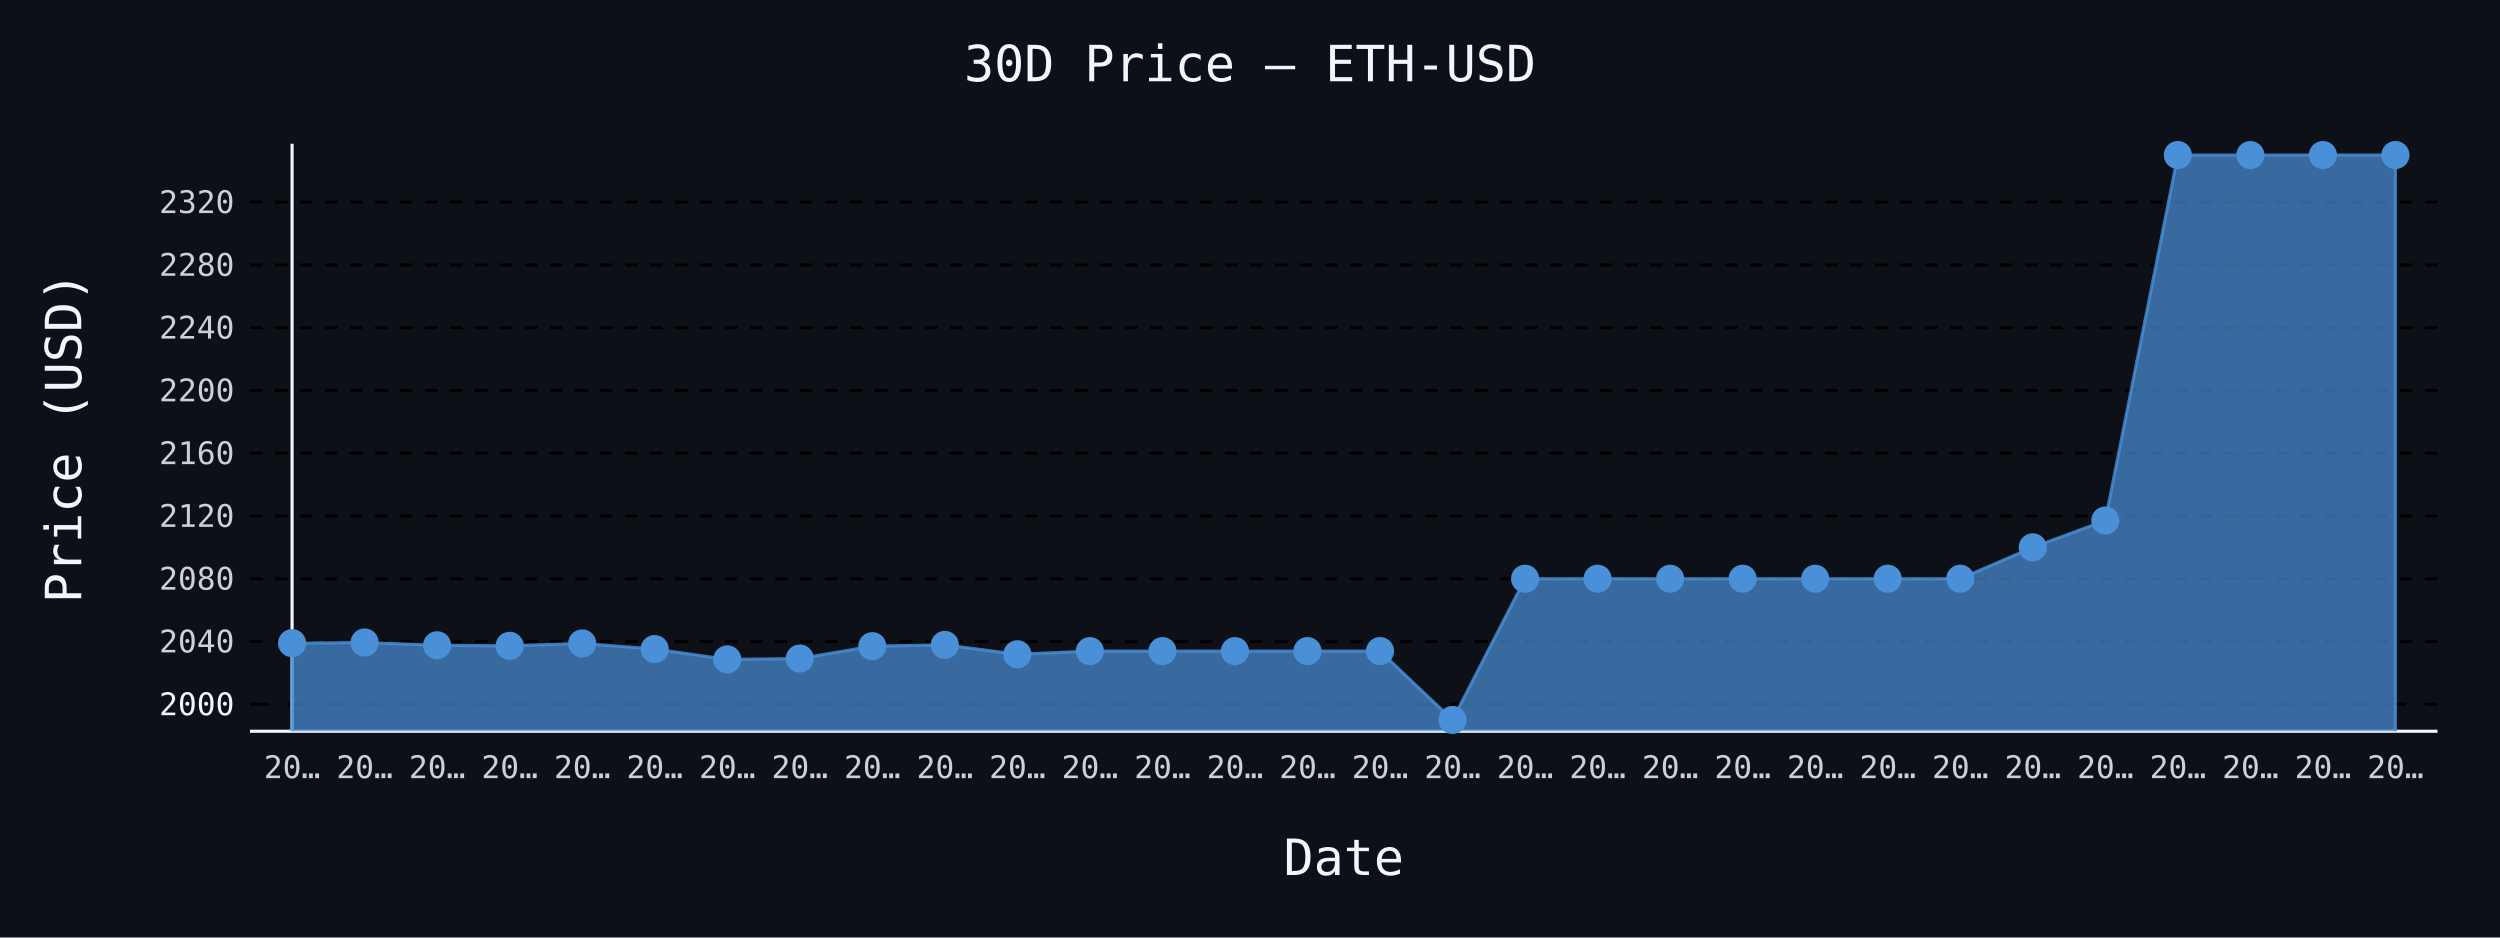
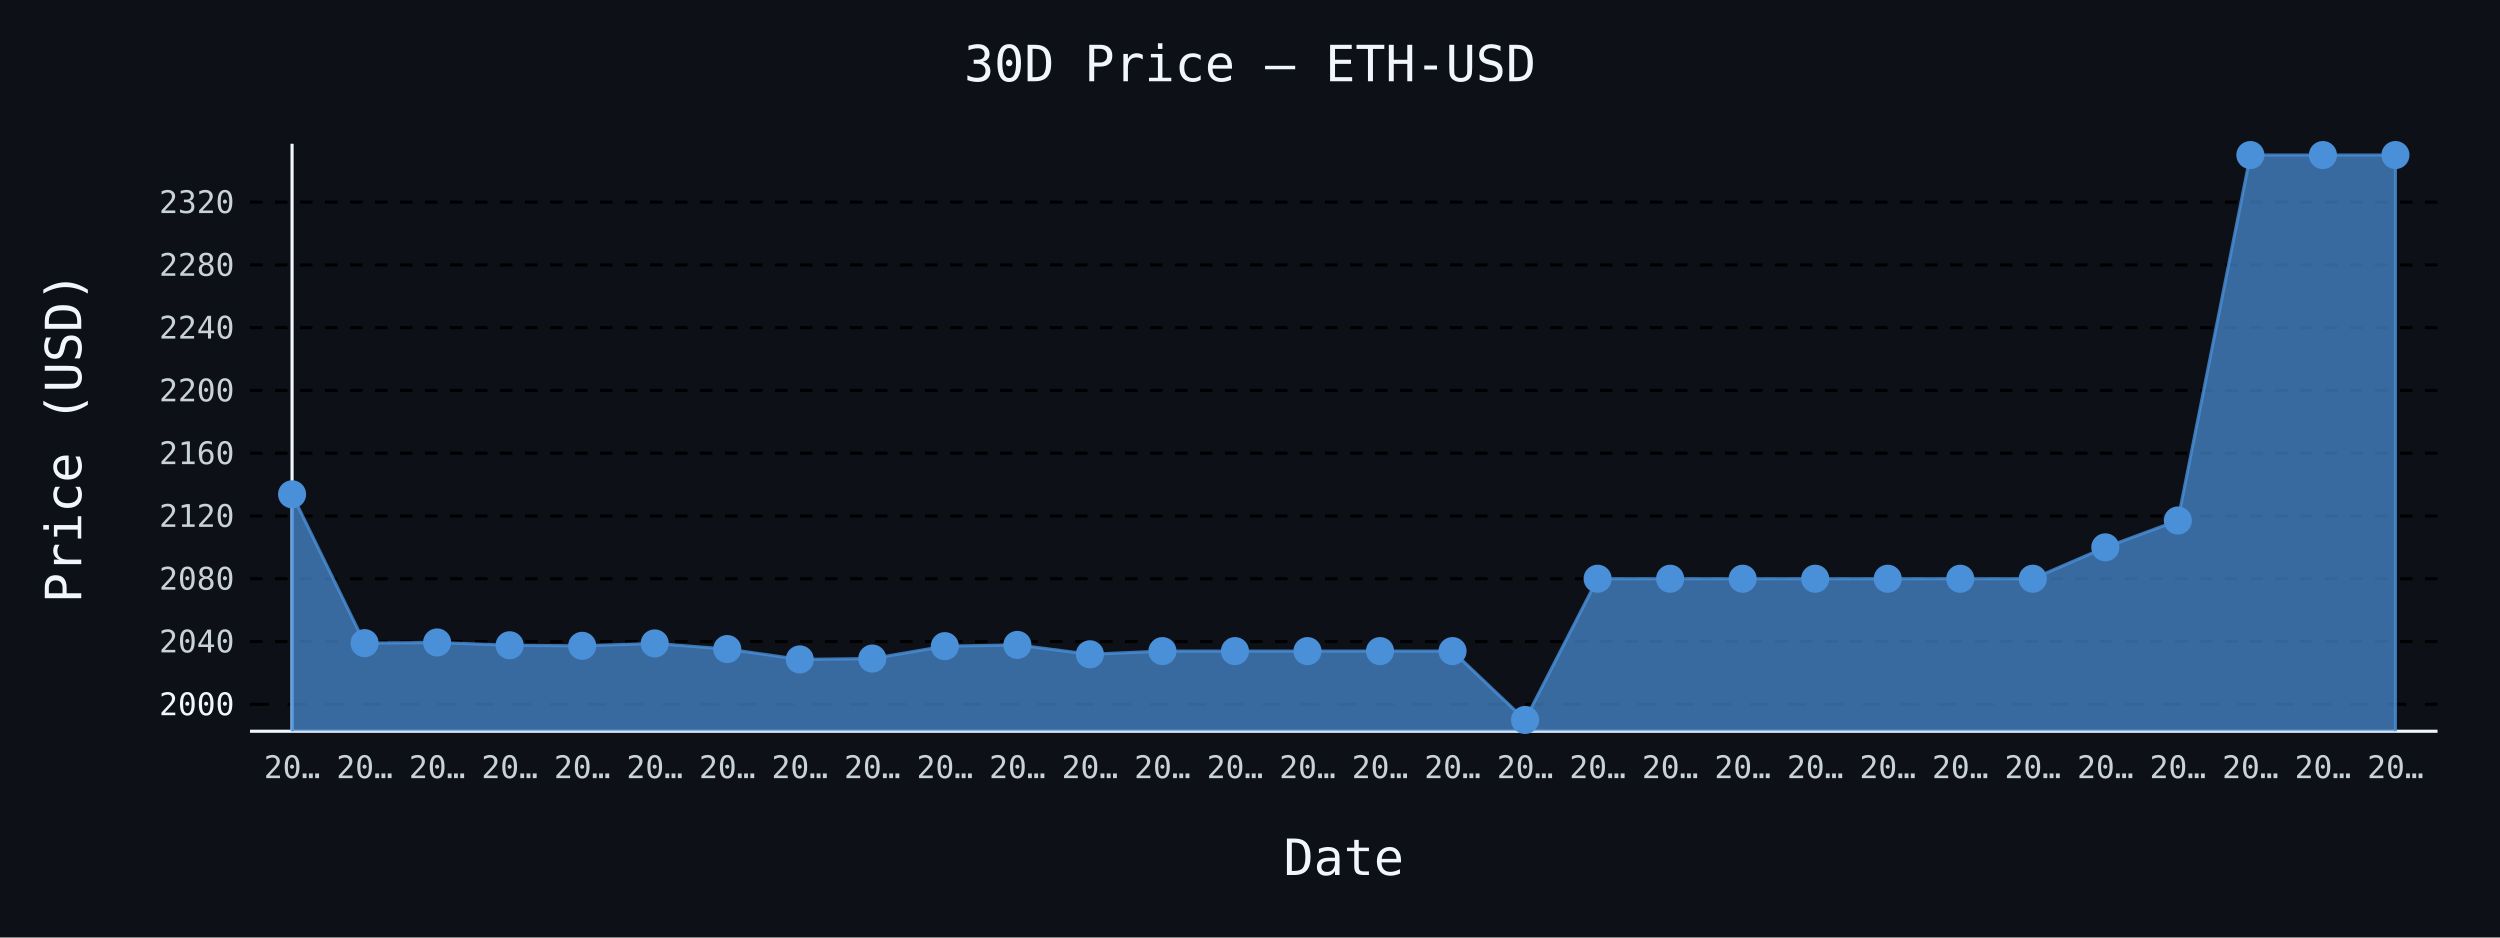
- <svg xmlns="http://www.w3.org/2000/svg" id="chart-d816f887-f53a-47d2-b5af-436ec0238a19" class="pygal-chart" viewBox="0 0 800 300">
+ <svg xmlns="http://www.w3.org/2000/svg" id="chart-9aeed5f8-e49f-45d3-b283-942d458c8b75" class="pygal-chart" viewBox="0 0 800 300">
  <defs>
-     <style type="text/css">#chart-d816f887-f53a-47d2-b5af-436ec0238a19{-webkit-user-select:none;-webkit-font-smoothing:antialiased;font-family:monospace}#chart-d816f887-f53a-47d2-b5af-436ec0238a19 .title{font-family:monospace;font-size:16px}#chart-d816f887-f53a-47d2-b5af-436ec0238a19 .legends .legend text{font-family:monospace;font-size:14px}#chart-d816f887-f53a-47d2-b5af-436ec0238a19 .axis text{font-family:monospace;font-size:10px}#chart-d816f887-f53a-47d2-b5af-436ec0238a19 .axis text.major{font-family:monospace;font-size:10px}#chart-d816f887-f53a-47d2-b5af-436ec0238a19 .text-overlay text.value{font-family:monospace;font-size:16px}#chart-d816f887-f53a-47d2-b5af-436ec0238a19 .text-overlay text.label{font-family:monospace;font-size:10px}#chart-d816f887-f53a-47d2-b5af-436ec0238a19 .tooltip{font-family:monospace;font-size:14px}#chart-d816f887-f53a-47d2-b5af-436ec0238a19 text.no_data{font-family:monospace;font-size:64px}
- #chart-d816f887-f53a-47d2-b5af-436ec0238a19{background-color:#0d1117}#chart-d816f887-f53a-47d2-b5af-436ec0238a19 path,#chart-d816f887-f53a-47d2-b5af-436ec0238a19 line,#chart-d816f887-f53a-47d2-b5af-436ec0238a19 rect,#chart-d816f887-f53a-47d2-b5af-436ec0238a19 circle{-webkit-transition:150ms;-moz-transition:150ms;transition:150ms}#chart-d816f887-f53a-47d2-b5af-436ec0238a19 .graph &gt; .background{fill:#0d1117}#chart-d816f887-f53a-47d2-b5af-436ec0238a19 .plot &gt; .background{fill:#0d1117}#chart-d816f887-f53a-47d2-b5af-436ec0238a19 .graph{fill:#c9d1d9}#chart-d816f887-f53a-47d2-b5af-436ec0238a19 text.no_data{fill:#f0f6fc}#chart-d816f887-f53a-47d2-b5af-436ec0238a19 .title{fill:#f0f6fc}#chart-d816f887-f53a-47d2-b5af-436ec0238a19 .legends .legend text{fill:#c9d1d9}#chart-d816f887-f53a-47d2-b5af-436ec0238a19 .legends .legend:hover text{fill:#f0f6fc}#chart-d816f887-f53a-47d2-b5af-436ec0238a19 .axis .line{stroke:#f0f6fc}#chart-d816f887-f53a-47d2-b5af-436ec0238a19 .axis .guide.line{stroke:#8b949e}#chart-d816f887-f53a-47d2-b5af-436ec0238a19 .axis .major.line{stroke:#c9d1d9}#chart-d816f887-f53a-47d2-b5af-436ec0238a19 .axis text.major{fill:#f0f6fc}#chart-d816f887-f53a-47d2-b5af-436ec0238a19 .axis.y .guides:hover .guide.line,#chart-d816f887-f53a-47d2-b5af-436ec0238a19 .line-graph .axis.x .guides:hover .guide.line,#chart-d816f887-f53a-47d2-b5af-436ec0238a19 .stackedline-graph .axis.x .guides:hover .guide.line,#chart-d816f887-f53a-47d2-b5af-436ec0238a19 .xy-graph .axis.x .guides:hover .guide.line{stroke:#f0f6fc}#chart-d816f887-f53a-47d2-b5af-436ec0238a19 .axis .guides:hover text{fill:#f0f6fc}#chart-d816f887-f53a-47d2-b5af-436ec0238a19 .reactive{fill-opacity:.7;stroke-opacity:.8;stroke-width:1}#chart-d816f887-f53a-47d2-b5af-436ec0238a19 .ci{stroke:#c9d1d9}#chart-d816f887-f53a-47d2-b5af-436ec0238a19 .reactive.active,#chart-d816f887-f53a-47d2-b5af-436ec0238a19 .active .reactive{fill-opacity:.8;stroke-opacity:.9;stroke-width:4}#chart-d816f887-f53a-47d2-b5af-436ec0238a19 .ci .reactive.active{stroke-width:1.5}#chart-d816f887-f53a-47d2-b5af-436ec0238a19 .series text{fill:#f0f6fc}#chart-d816f887-f53a-47d2-b5af-436ec0238a19 .tooltip rect{fill:#0d1117;stroke:#f0f6fc;-webkit-transition:opacity 150ms;-moz-transition:opacity 150ms;transition:opacity 150ms}#chart-d816f887-f53a-47d2-b5af-436ec0238a19 .tooltip .label{fill:#c9d1d9}#chart-d816f887-f53a-47d2-b5af-436ec0238a19 .tooltip .label{fill:#c9d1d9}#chart-d816f887-f53a-47d2-b5af-436ec0238a19 .tooltip .legend{font-size:.8em;fill:#8b949e}#chart-d816f887-f53a-47d2-b5af-436ec0238a19 .tooltip .x_label{font-size:.6em;fill:#f0f6fc}#chart-d816f887-f53a-47d2-b5af-436ec0238a19 .tooltip .xlink{font-size:.5em;text-decoration:underline}#chart-d816f887-f53a-47d2-b5af-436ec0238a19 .tooltip .value{font-size:1.5em}#chart-d816f887-f53a-47d2-b5af-436ec0238a19 .bound{font-size:.5em}#chart-d816f887-f53a-47d2-b5af-436ec0238a19 .max-value{font-size:.75em;fill:#8b949e}#chart-d816f887-f53a-47d2-b5af-436ec0238a19 .map-element{fill:#0d1117;stroke:#8b949e !important}#chart-d816f887-f53a-47d2-b5af-436ec0238a19 .map-element .reactive{fill-opacity:inherit;stroke-opacity:inherit}#chart-d816f887-f53a-47d2-b5af-436ec0238a19 .color-0,#chart-d816f887-f53a-47d2-b5af-436ec0238a19 .color-0 a:visited{stroke:#4a90d9;fill:#4a90d9}#chart-d816f887-f53a-47d2-b5af-436ec0238a19 .text-overlay .color-0 text{fill:black}
- #chart-d816f887-f53a-47d2-b5af-436ec0238a19 text.no_data{text-anchor:middle}#chart-d816f887-f53a-47d2-b5af-436ec0238a19 .guide.line{fill:none}#chart-d816f887-f53a-47d2-b5af-436ec0238a19 .centered{text-anchor:middle}#chart-d816f887-f53a-47d2-b5af-436ec0238a19 .title{text-anchor:middle}#chart-d816f887-f53a-47d2-b5af-436ec0238a19 .legends .legend text{fill-opacity:1}#chart-d816f887-f53a-47d2-b5af-436ec0238a19 .axis.x text{text-anchor:middle}#chart-d816f887-f53a-47d2-b5af-436ec0238a19 .axis.x:not(.web) text[transform]{text-anchor:start}#chart-d816f887-f53a-47d2-b5af-436ec0238a19 .axis.x:not(.web) text[transform].backwards{text-anchor:end}#chart-d816f887-f53a-47d2-b5af-436ec0238a19 .axis.y text{text-anchor:end}#chart-d816f887-f53a-47d2-b5af-436ec0238a19 .axis.y text[transform].backwards{text-anchor:start}#chart-d816f887-f53a-47d2-b5af-436ec0238a19 .axis.y2 text{text-anchor:start}#chart-d816f887-f53a-47d2-b5af-436ec0238a19 .axis.y2 text[transform].backwards{text-anchor:end}#chart-d816f887-f53a-47d2-b5af-436ec0238a19 .axis .guide.line{stroke-dasharray:4,4;stroke:black}#chart-d816f887-f53a-47d2-b5af-436ec0238a19 .axis .major.guide.line{stroke-dasharray:6,6;stroke:black}#chart-d816f887-f53a-47d2-b5af-436ec0238a19 .horizontal .axis.y .guide.line,#chart-d816f887-f53a-47d2-b5af-436ec0238a19 .horizontal .axis.y2 .guide.line,#chart-d816f887-f53a-47d2-b5af-436ec0238a19 .vertical .axis.x .guide.line{opacity:0}#chart-d816f887-f53a-47d2-b5af-436ec0238a19 .horizontal .axis.always_show .guide.line,#chart-d816f887-f53a-47d2-b5af-436ec0238a19 .vertical .axis.always_show .guide.line{opacity:1 !important}#chart-d816f887-f53a-47d2-b5af-436ec0238a19 .axis.y .guides:hover .guide.line,#chart-d816f887-f53a-47d2-b5af-436ec0238a19 .axis.y2 .guides:hover .guide.line,#chart-d816f887-f53a-47d2-b5af-436ec0238a19 .axis.x .guides:hover .guide.line{opacity:1}#chart-d816f887-f53a-47d2-b5af-436ec0238a19 .axis .guides:hover text{opacity:1}#chart-d816f887-f53a-47d2-b5af-436ec0238a19 .nofill{fill:none}#chart-d816f887-f53a-47d2-b5af-436ec0238a19 .subtle-fill{fill-opacity:.2}#chart-d816f887-f53a-47d2-b5af-436ec0238a19 .dot{stroke-width:1px;fill-opacity:1;stroke-opacity:1}#chart-d816f887-f53a-47d2-b5af-436ec0238a19 .dot.active{stroke-width:5px}#chart-d816f887-f53a-47d2-b5af-436ec0238a19 .dot.negative{fill:transparent}#chart-d816f887-f53a-47d2-b5af-436ec0238a19 text,#chart-d816f887-f53a-47d2-b5af-436ec0238a19 tspan{stroke:none !important}#chart-d816f887-f53a-47d2-b5af-436ec0238a19 .series text.active{opacity:1}#chart-d816f887-f53a-47d2-b5af-436ec0238a19 .tooltip rect{fill-opacity:.95;stroke-width:.5}#chart-d816f887-f53a-47d2-b5af-436ec0238a19 .tooltip text{fill-opacity:1}#chart-d816f887-f53a-47d2-b5af-436ec0238a19 .showable{visibility:hidden}#chart-d816f887-f53a-47d2-b5af-436ec0238a19 .showable.shown{visibility:visible}#chart-d816f887-f53a-47d2-b5af-436ec0238a19 .gauge-background{fill:rgba(229,229,229,1);stroke:none}#chart-d816f887-f53a-47d2-b5af-436ec0238a19 .bg-lines{stroke:#0d1117;stroke-width:2px}</style>
+     <style type="text/css">#chart-9aeed5f8-e49f-45d3-b283-942d458c8b75{-webkit-user-select:none;-webkit-font-smoothing:antialiased;font-family:monospace}#chart-9aeed5f8-e49f-45d3-b283-942d458c8b75 .title{font-family:monospace;font-size:16px}#chart-9aeed5f8-e49f-45d3-b283-942d458c8b75 .legends .legend text{font-family:monospace;font-size:14px}#chart-9aeed5f8-e49f-45d3-b283-942d458c8b75 .axis text{font-family:monospace;font-size:10px}#chart-9aeed5f8-e49f-45d3-b283-942d458c8b75 .axis text.major{font-family:monospace;font-size:10px}#chart-9aeed5f8-e49f-45d3-b283-942d458c8b75 .text-overlay text.value{font-family:monospace;font-size:16px}#chart-9aeed5f8-e49f-45d3-b283-942d458c8b75 .text-overlay text.label{font-family:monospace;font-size:10px}#chart-9aeed5f8-e49f-45d3-b283-942d458c8b75 .tooltip{font-family:monospace;font-size:14px}#chart-9aeed5f8-e49f-45d3-b283-942d458c8b75 text.no_data{font-family:monospace;font-size:64px}
+ #chart-9aeed5f8-e49f-45d3-b283-942d458c8b75{background-color:#0d1117}#chart-9aeed5f8-e49f-45d3-b283-942d458c8b75 path,#chart-9aeed5f8-e49f-45d3-b283-942d458c8b75 line,#chart-9aeed5f8-e49f-45d3-b283-942d458c8b75 rect,#chart-9aeed5f8-e49f-45d3-b283-942d458c8b75 circle{-webkit-transition:150ms;-moz-transition:150ms;transition:150ms}#chart-9aeed5f8-e49f-45d3-b283-942d458c8b75 .graph &gt; .background{fill:#0d1117}#chart-9aeed5f8-e49f-45d3-b283-942d458c8b75 .plot &gt; .background{fill:#0d1117}#chart-9aeed5f8-e49f-45d3-b283-942d458c8b75 .graph{fill:#c9d1d9}#chart-9aeed5f8-e49f-45d3-b283-942d458c8b75 text.no_data{fill:#f0f6fc}#chart-9aeed5f8-e49f-45d3-b283-942d458c8b75 .title{fill:#f0f6fc}#chart-9aeed5f8-e49f-45d3-b283-942d458c8b75 .legends .legend text{fill:#c9d1d9}#chart-9aeed5f8-e49f-45d3-b283-942d458c8b75 .legends .legend:hover text{fill:#f0f6fc}#chart-9aeed5f8-e49f-45d3-b283-942d458c8b75 .axis .line{stroke:#f0f6fc}#chart-9aeed5f8-e49f-45d3-b283-942d458c8b75 .axis .guide.line{stroke:#8b949e}#chart-9aeed5f8-e49f-45d3-b283-942d458c8b75 .axis .major.line{stroke:#c9d1d9}#chart-9aeed5f8-e49f-45d3-b283-942d458c8b75 .axis text.major{fill:#f0f6fc}#chart-9aeed5f8-e49f-45d3-b283-942d458c8b75 .axis.y .guides:hover .guide.line,#chart-9aeed5f8-e49f-45d3-b283-942d458c8b75 .line-graph .axis.x .guides:hover .guide.line,#chart-9aeed5f8-e49f-45d3-b283-942d458c8b75 .stackedline-graph .axis.x .guides:hover .guide.line,#chart-9aeed5f8-e49f-45d3-b283-942d458c8b75 .xy-graph .axis.x .guides:hover .guide.line{stroke:#f0f6fc}#chart-9aeed5f8-e49f-45d3-b283-942d458c8b75 .axis .guides:hover text{fill:#f0f6fc}#chart-9aeed5f8-e49f-45d3-b283-942d458c8b75 .reactive{fill-opacity:.7;stroke-opacity:.8;stroke-width:1}#chart-9aeed5f8-e49f-45d3-b283-942d458c8b75 .ci{stroke:#c9d1d9}#chart-9aeed5f8-e49f-45d3-b283-942d458c8b75 .reactive.active,#chart-9aeed5f8-e49f-45d3-b283-942d458c8b75 .active .reactive{fill-opacity:.8;stroke-opacity:.9;stroke-width:4}#chart-9aeed5f8-e49f-45d3-b283-942d458c8b75 .ci .reactive.active{stroke-width:1.5}#chart-9aeed5f8-e49f-45d3-b283-942d458c8b75 .series text{fill:#f0f6fc}#chart-9aeed5f8-e49f-45d3-b283-942d458c8b75 .tooltip rect{fill:#0d1117;stroke:#f0f6fc;-webkit-transition:opacity 150ms;-moz-transition:opacity 150ms;transition:opacity 150ms}#chart-9aeed5f8-e49f-45d3-b283-942d458c8b75 .tooltip .label{fill:#c9d1d9}#chart-9aeed5f8-e49f-45d3-b283-942d458c8b75 .tooltip .label{fill:#c9d1d9}#chart-9aeed5f8-e49f-45d3-b283-942d458c8b75 .tooltip .legend{font-size:.8em;fill:#8b949e}#chart-9aeed5f8-e49f-45d3-b283-942d458c8b75 .tooltip .x_label{font-size:.6em;fill:#f0f6fc}#chart-9aeed5f8-e49f-45d3-b283-942d458c8b75 .tooltip .xlink{font-size:.5em;text-decoration:underline}#chart-9aeed5f8-e49f-45d3-b283-942d458c8b75 .tooltip .value{font-size:1.5em}#chart-9aeed5f8-e49f-45d3-b283-942d458c8b75 .bound{font-size:.5em}#chart-9aeed5f8-e49f-45d3-b283-942d458c8b75 .max-value{font-size:.75em;fill:#8b949e}#chart-9aeed5f8-e49f-45d3-b283-942d458c8b75 .map-element{fill:#0d1117;stroke:#8b949e !important}#chart-9aeed5f8-e49f-45d3-b283-942d458c8b75 .map-element .reactive{fill-opacity:inherit;stroke-opacity:inherit}#chart-9aeed5f8-e49f-45d3-b283-942d458c8b75 .color-0,#chart-9aeed5f8-e49f-45d3-b283-942d458c8b75 .color-0 a:visited{stroke:#4a90d9;fill:#4a90d9}#chart-9aeed5f8-e49f-45d3-b283-942d458c8b75 .text-overlay .color-0 text{fill:black}
+ #chart-9aeed5f8-e49f-45d3-b283-942d458c8b75 text.no_data{text-anchor:middle}#chart-9aeed5f8-e49f-45d3-b283-942d458c8b75 .guide.line{fill:none}#chart-9aeed5f8-e49f-45d3-b283-942d458c8b75 .centered{text-anchor:middle}#chart-9aeed5f8-e49f-45d3-b283-942d458c8b75 .title{text-anchor:middle}#chart-9aeed5f8-e49f-45d3-b283-942d458c8b75 .legends .legend text{fill-opacity:1}#chart-9aeed5f8-e49f-45d3-b283-942d458c8b75 .axis.x text{text-anchor:middle}#chart-9aeed5f8-e49f-45d3-b283-942d458c8b75 .axis.x:not(.web) text[transform]{text-anchor:start}#chart-9aeed5f8-e49f-45d3-b283-942d458c8b75 .axis.x:not(.web) text[transform].backwards{text-anchor:end}#chart-9aeed5f8-e49f-45d3-b283-942d458c8b75 .axis.y text{text-anchor:end}#chart-9aeed5f8-e49f-45d3-b283-942d458c8b75 .axis.y text[transform].backwards{text-anchor:start}#chart-9aeed5f8-e49f-45d3-b283-942d458c8b75 .axis.y2 text{text-anchor:start}#chart-9aeed5f8-e49f-45d3-b283-942d458c8b75 .axis.y2 text[transform].backwards{text-anchor:end}#chart-9aeed5f8-e49f-45d3-b283-942d458c8b75 .axis .guide.line{stroke-dasharray:4,4;stroke:black}#chart-9aeed5f8-e49f-45d3-b283-942d458c8b75 .axis .major.guide.line{stroke-dasharray:6,6;stroke:black}#chart-9aeed5f8-e49f-45d3-b283-942d458c8b75 .horizontal .axis.y .guide.line,#chart-9aeed5f8-e49f-45d3-b283-942d458c8b75 .horizontal .axis.y2 .guide.line,#chart-9aeed5f8-e49f-45d3-b283-942d458c8b75 .vertical .axis.x .guide.line{opacity:0}#chart-9aeed5f8-e49f-45d3-b283-942d458c8b75 .horizontal .axis.always_show .guide.line,#chart-9aeed5f8-e49f-45d3-b283-942d458c8b75 .vertical .axis.always_show .guide.line{opacity:1 !important}#chart-9aeed5f8-e49f-45d3-b283-942d458c8b75 .axis.y .guides:hover .guide.line,#chart-9aeed5f8-e49f-45d3-b283-942d458c8b75 .axis.y2 .guides:hover .guide.line,#chart-9aeed5f8-e49f-45d3-b283-942d458c8b75 .axis.x .guides:hover .guide.line{opacity:1}#chart-9aeed5f8-e49f-45d3-b283-942d458c8b75 .axis .guides:hover text{opacity:1}#chart-9aeed5f8-e49f-45d3-b283-942d458c8b75 .nofill{fill:none}#chart-9aeed5f8-e49f-45d3-b283-942d458c8b75 .subtle-fill{fill-opacity:.2}#chart-9aeed5f8-e49f-45d3-b283-942d458c8b75 .dot{stroke-width:1px;fill-opacity:1;stroke-opacity:1}#chart-9aeed5f8-e49f-45d3-b283-942d458c8b75 .dot.active{stroke-width:5px}#chart-9aeed5f8-e49f-45d3-b283-942d458c8b75 .dot.negative{fill:transparent}#chart-9aeed5f8-e49f-45d3-b283-942d458c8b75 text,#chart-9aeed5f8-e49f-45d3-b283-942d458c8b75 tspan{stroke:none !important}#chart-9aeed5f8-e49f-45d3-b283-942d458c8b75 .series text.active{opacity:1}#chart-9aeed5f8-e49f-45d3-b283-942d458c8b75 .tooltip rect{fill-opacity:.95;stroke-width:.5}#chart-9aeed5f8-e49f-45d3-b283-942d458c8b75 .tooltip text{fill-opacity:1}#chart-9aeed5f8-e49f-45d3-b283-942d458c8b75 .showable{visibility:hidden}#chart-9aeed5f8-e49f-45d3-b283-942d458c8b75 .showable.shown{visibility:visible}#chart-9aeed5f8-e49f-45d3-b283-942d458c8b75 .gauge-background{fill:rgba(229,229,229,1);stroke:none}#chart-9aeed5f8-e49f-45d3-b283-942d458c8b75 .bg-lines{stroke:#0d1117;stroke-width:2px}</style>
  </defs>
  <g class="graph line-graph vertical">
    <rect x="0" y="0" width="800" height="300" class="background" />
    <g transform="translate(80, 46)" class="plot">
      <rect x="0" y="0" width="700.0" height="188" class="background" />
      <g class="axis y always_show">
        <path d="M0 188 h700" class="line" />
        <g class="guides">
          <path d="M0 179.363 h700" class="major guide line" />
          <text x="-5" y="182.863" class="major">2000</text>
        </g>
        <g class="guides">
          <path d="M0 159.278 h700" class="guide line" />
          <text x="-5" y="162.778" class="">2040</text>
        </g>
        <g class="guides">
          <path d="M0 139.192 h700" class="guide line" />
          <text x="-5" y="142.692" class="">2080</text>
        </g>
        <g class="guides">
          <path d="M0 119.107 h700" class="guide line" />
          <text x="-5" y="122.607" class="">2120</text>
        </g>
        <g class="guides">
          <path d="M0 99.021 h700" class="guide line" />
          <text x="-5" y="102.521" class="">2160</text>
        </g>
        <g class="guides">
          <path d="M0 78.936 h700" class="guide line" />
          <text x="-5" y="82.436" class="">2200</text>
        </g>
        <g class="guides">
          <path d="M0 58.85 h700" class="guide line" />
          <text x="-5" y="62.35" class="">2240</text>
        </g>
        <g class="guides">
          <path d="M0 38.765 h700" class="guide line" />
          <text x="-5" y="42.265" class="">2280</text>
        </g>
        <g class="guides">
          <path d="M0 18.679 h700" class="guide line" />
          <text x="-5" y="22.179" class="">2320</text>
        </g>
      </g>
      <g class="axis x">
        <g class="guides">
          <path d="M13.462 0 v188" class="line" />
          <text x="13.462" y="203.0" class="">20…</text>
        </g>
        <g class="guides">
          <path d="M36.671 0 v188" class="guide line" />
          <text x="36.671" y="203.0" class="">20…</text>
        </g>
        <g class="guides">
          <path d="M59.881 0 v188" class="guide line" />
          <text x="59.881" y="203.0" class="">20…</text>
        </g>
        <g class="guides">
          <path d="M83.09 0 v188" class="guide line" />
          <text x="83.09" y="203.0" class="">20…</text>
        </g>
        <g class="guides">
          <path d="M106.3 0 v188" class="guide line" />
          <text x="106.3" y="203.0" class="">20…</text>
        </g>
        <g class="guides">
          <path d="M129.509 0 v188" class="guide line" />
          <text x="129.509" y="203.0" class="">20…</text>
        </g>
        <g class="guides">
          <path d="M152.719 0 v188" class="guide line" />
          <text x="152.719" y="203.0" class="">20…</text>
        </g>
        <g class="guides">
          <path d="M175.928 0 v188" class="guide line" />
          <text x="175.928" y="203.0" class="">20…</text>
        </g>
        <g class="guides">
          <path d="M199.138 0 v188" class="guide line" />
          <text x="199.138" y="203.0" class="">20…</text>
        </g>
        <g class="guides">
          <path d="M222.347 0 v188" class="guide line" />
          <text x="222.347" y="203.0" class="">20…</text>
        </g>
        <g class="guides">
          <path d="M245.557 0 v188" class="guide line" />
          <text x="245.557" y="203.0" class="">20…</text>
        </g>
        <g class="guides">
          <path d="M268.767 0 v188" class="guide line" />
          <text x="268.767" y="203.0" class="">20…</text>
        </g>
        <g class="guides">
          <path d="M291.976 0 v188" class="guide line" />
          <text x="291.976" y="203.0" class="">20…</text>
        </g>
        <g class="guides">
          <path d="M315.186 0 v188" class="guide line" />
          <text x="315.186" y="203.0" class="">20…</text>
        </g>
        <g class="guides">
          <path d="M338.395 0 v188" class="guide line" />
          <text x="338.395" y="203.0" class="">20…</text>
        </g>
        <g class="guides">
          <path d="M361.605 0 v188" class="guide line" />
          <text x="361.605" y="203.0" class="">20…</text>
        </g>
        <g class="guides">
          <path d="M384.814 0 v188" class="guide line" />
          <text x="384.814" y="203.0" class="">20…</text>
        </g>
        <g class="guides">
          <path d="M408.024 0 v188" class="guide line" />
          <text x="408.024" y="203.0" class="">20…</text>
        </g>
        <g class="guides">
          <path d="M431.233 0 v188" class="guide line" />
          <text x="431.233" y="203.0" class="">20…</text>
        </g>
        <g class="guides">
          <path d="M454.443 0 v188" class="guide line" />
          <text x="454.443" y="203.0" class="">20…</text>
        </g>
        <g class="guides">
          <path d="M477.653 0 v188" class="guide line" />
          <text x="477.653" y="203.0" class="">20…</text>
        </g>
        <g class="guides">
          <path d="M500.862 0 v188" class="guide line" />
          <text x="500.862" y="203.0" class="">20…</text>
        </g>
        <g class="guides">
          <path d="M524.072 0 v188" class="guide line" />
          <text x="524.072" y="203.0" class="">20…</text>
        </g>
        <g class="guides">
          <path d="M547.281 0 v188" class="guide line" />
          <text x="547.281" y="203.0" class="">20…</text>
        </g>
        <g class="guides">
          <path d="M570.491 0 v188" class="guide line" />
          <text x="570.491" y="203.0" class="">20…</text>
        </g>
        <g class="guides">
          <path d="M593.7 0 v188" class="guide line" />
          <text x="593.7" y="203.0" class="">20…</text>
        </g>
        <g class="guides">
          <path d="M616.91 0 v188" class="guide line" />
          <text x="616.91" y="203.0" class="">20…</text>
        </g>
        <g class="guides">
          <path d="M640.119 0 v188" class="guide line" />
          <text x="640.119" y="203.0" class="">20…</text>
        </g>
        <g class="guides">
          <path d="M663.329 0 v188" class="guide line" />
          <text x="663.329" y="203.0" class="">20…</text>
        </g>
        <g class="guides">
          <path d="M686.538 0 v188" class="guide line" />
          <text x="686.538" y="203.0" class="">20…</text>
        </g>
      </g>
      <g class="series serie-0 color-0">
-         <path d="M13.462 188 L13.462 159.805 36.671 159.589 59.881 160.488 83.09 160.664 106.3 159.895 129.509 161.698 152.719 165.012 175.928 164.736 199.138 160.769 222.347 160.372 245.557 163.37 268.767 162.351 291.976 162.351 315.186 162.351 338.395 162.351 361.605 162.351 384.814 184.385 408.024 139.192 431.233 139.192 454.443 139.192 477.653 139.192 500.862 139.192 524.072 139.192 547.281 139.192 570.491 129.15 593.7 120.563 616.91 3.615 640.119 3.615 663.329 3.615 686.538 3.615 686.538 188" class="line reactive" />
+         <path d="M13.462 188 L13.462 112.177 36.671 159.805 59.881 159.589 83.09 160.488 106.3 160.664 129.509 159.895 152.719 161.698 175.928 165.012 199.138 164.736 222.347 160.769 245.557 160.372 268.767 163.37 291.976 162.351 315.186 162.351 338.395 162.351 361.605 162.351 384.814 162.351 408.024 184.385 431.233 139.192 454.443 139.192 477.653 139.192 500.862 139.192 524.072 139.192 547.281 139.192 570.491 139.192 593.7 129.15 616.91 120.563 640.119 3.615 663.329 3.615 686.538 3.615 686.538 188" class="line reactive" />
      </g>
    </g>
    <g class="titles">
      <text x="400.0" y="26" class="title plot_title">30D Price — ETH-USD</text>
      <text x="430.0" y="280" class="title">Date</text>
      <text x="0" y="166.0" class="title" transform="rotate(-90 0 140)">Price (USD)</text>
    </g>
    <g transform="translate(80, 46)" class="plot overlay">
      <g class="series serie-0 color-0">
        <g class="dots">
-           <circle cx="13.462" cy="159.805" r="4" class="dot reactive tooltip-trigger" />
-         </g>
-         <g class="dots">
-           <circle cx="36.671" cy="159.589" r="4" class="dot reactive tooltip-trigger" />
-         </g>
-         <g class="dots">
-           <circle cx="59.881" cy="160.488" r="4" class="dot reactive tooltip-trigger" />
-         </g>
-         <g class="dots">
-           <circle cx="83.09" cy="160.664" r="4" class="dot reactive tooltip-trigger" />
-         </g>
-         <g class="dots">
-           <circle cx="106.3" cy="159.895" r="4" class="dot reactive tooltip-trigger" />
-         </g>
-         <g class="dots">
-           <circle cx="129.509" cy="161.698" r="4" class="dot reactive tooltip-trigger" />
-         </g>
-         <g class="dots">
-           <circle cx="152.719" cy="165.012" r="4" class="dot reactive tooltip-trigger" />
-         </g>
-         <g class="dots">
-           <circle cx="175.928" cy="164.736" r="4" class="dot reactive tooltip-trigger" />
-         </g>
-         <g class="dots">
-           <circle cx="199.138" cy="160.769" r="4" class="dot reactive tooltip-trigger" />
-         </g>
-         <g class="dots">
-           <circle cx="222.347" cy="160.372" r="4" class="dot reactive tooltip-trigger" />
-         </g>
-         <g class="dots">
-           <circle cx="245.557" cy="163.37" r="4" class="dot reactive tooltip-trigger" />
-         </g>
-         <g class="dots">
-           <circle cx="268.767" cy="162.351" r="4" class="dot reactive tooltip-trigger" />
+           <circle cx="13.462" cy="112.177" r="4" class="dot reactive tooltip-trigger" />
+         </g>
+         <g class="dots">
+           <circle cx="36.671" cy="159.805" r="4" class="dot reactive tooltip-trigger" />
+         </g>
+         <g class="dots">
+           <circle cx="59.881" cy="159.589" r="4" class="dot reactive tooltip-trigger" />
+         </g>
+         <g class="dots">
+           <circle cx="83.09" cy="160.488" r="4" class="dot reactive tooltip-trigger" />
+         </g>
+         <g class="dots">
+           <circle cx="106.3" cy="160.664" r="4" class="dot reactive tooltip-trigger" />
+         </g>
+         <g class="dots">
+           <circle cx="129.509" cy="159.895" r="4" class="dot reactive tooltip-trigger" />
+         </g>
+         <g class="dots">
+           <circle cx="152.719" cy="161.698" r="4" class="dot reactive tooltip-trigger" />
+         </g>
+         <g class="dots">
+           <circle cx="175.928" cy="165.012" r="4" class="dot reactive tooltip-trigger" />
+         </g>
+         <g class="dots">
+           <circle cx="199.138" cy="164.736" r="4" class="dot reactive tooltip-trigger" />
+         </g>
+         <g class="dots">
+           <circle cx="222.347" cy="160.769" r="4" class="dot reactive tooltip-trigger" />
+         </g>
+         <g class="dots">
+           <circle cx="245.557" cy="160.372" r="4" class="dot reactive tooltip-trigger" />
+         </g>
+         <g class="dots">
+           <circle cx="268.767" cy="163.37" r="4" class="dot reactive tooltip-trigger" />
        </g>
        <g class="dots">
          <circle cx="291.976" cy="162.351" r="4" class="dot reactive tooltip-trigger" />
        </g>
        <g class="dots">
          <circle cx="315.186" cy="162.351" r="4" class="dot reactive tooltip-trigger" />
        </g>
        <g class="dots">
          <circle cx="338.395" cy="162.351" r="4" class="dot reactive tooltip-trigger" />
        </g>
        <g class="dots">
          <circle cx="361.605" cy="162.351" r="4" class="dot reactive tooltip-trigger" />
        </g>
        <g class="dots">
-           <circle cx="384.814" cy="184.385" r="4" class="dot reactive tooltip-trigger" />
-         </g>
-         <g class="dots">
-           <circle cx="408.024" cy="139.192" r="4" class="dot reactive tooltip-trigger" />
+           <circle cx="384.814" cy="162.351" r="4" class="dot reactive tooltip-trigger" />
+         </g>
+         <g class="dots">
+           <circle cx="408.024" cy="184.385" r="4" class="dot reactive tooltip-trigger" />
        </g>
        <g class="dots">
          <circle cx="431.233" cy="139.192" r="4" class="dot reactive tooltip-trigger" />
        </g>
        <g class="dots">
          <circle cx="454.443" cy="139.192" r="4" class="dot reactive tooltip-trigger" />
        </g>
        <g class="dots">
          <circle cx="477.653" cy="139.192" r="4" class="dot reactive tooltip-trigger" />
        </g>
        <g class="dots">
          <circle cx="500.862" cy="139.192" r="4" class="dot reactive tooltip-trigger" />
        </g>
        <g class="dots">
          <circle cx="524.072" cy="139.192" r="4" class="dot reactive tooltip-trigger" />
        </g>
        <g class="dots">
          <circle cx="547.281" cy="139.192" r="4" class="dot reactive tooltip-trigger" />
        </g>
        <g class="dots">
-           <circle cx="570.491" cy="129.15" r="4" class="dot reactive tooltip-trigger" />
-         </g>
-         <g class="dots">
-           <circle cx="593.7" cy="120.563" r="4" class="dot reactive tooltip-trigger" />
-         </g>
-         <g class="dots">
-           <circle cx="616.91" cy="3.615" r="4" class="dot reactive tooltip-trigger" />
+           <circle cx="570.491" cy="139.192" r="4" class="dot reactive tooltip-trigger" />
+         </g>
+         <g class="dots">
+           <circle cx="593.7" cy="129.15" r="4" class="dot reactive tooltip-trigger" />
+         </g>
+         <g class="dots">
+           <circle cx="616.91" cy="120.563" r="4" class="dot reactive tooltip-trigger" />
        </g>
        <g class="dots">
          <circle cx="640.119" cy="3.615" r="4" class="dot reactive tooltip-trigger" />
        </g>
        <g class="dots">
          <circle cx="663.329" cy="3.615" r="4" class="dot reactive tooltip-trigger" />
        </g>
        <g class="dots">
          <circle cx="686.538" cy="3.615" r="4" class="dot reactive tooltip-trigger" />
        </g>
      </g>
    </g>
    <g transform="translate(80, 46)" class="plot text-overlay">
      <g class="series serie-0 color-0" />
    </g>
    <g transform="translate(80, 46)" class="plot tooltip-overlay">
      <g transform="translate(0 0)" style="opacity: 0" class="tooltip">
        <rect rx="0" ry="0" width="0" height="0" class="tooltip-box" />
        <g class="text" />
      </g>
    </g>
  </g>
</svg>
